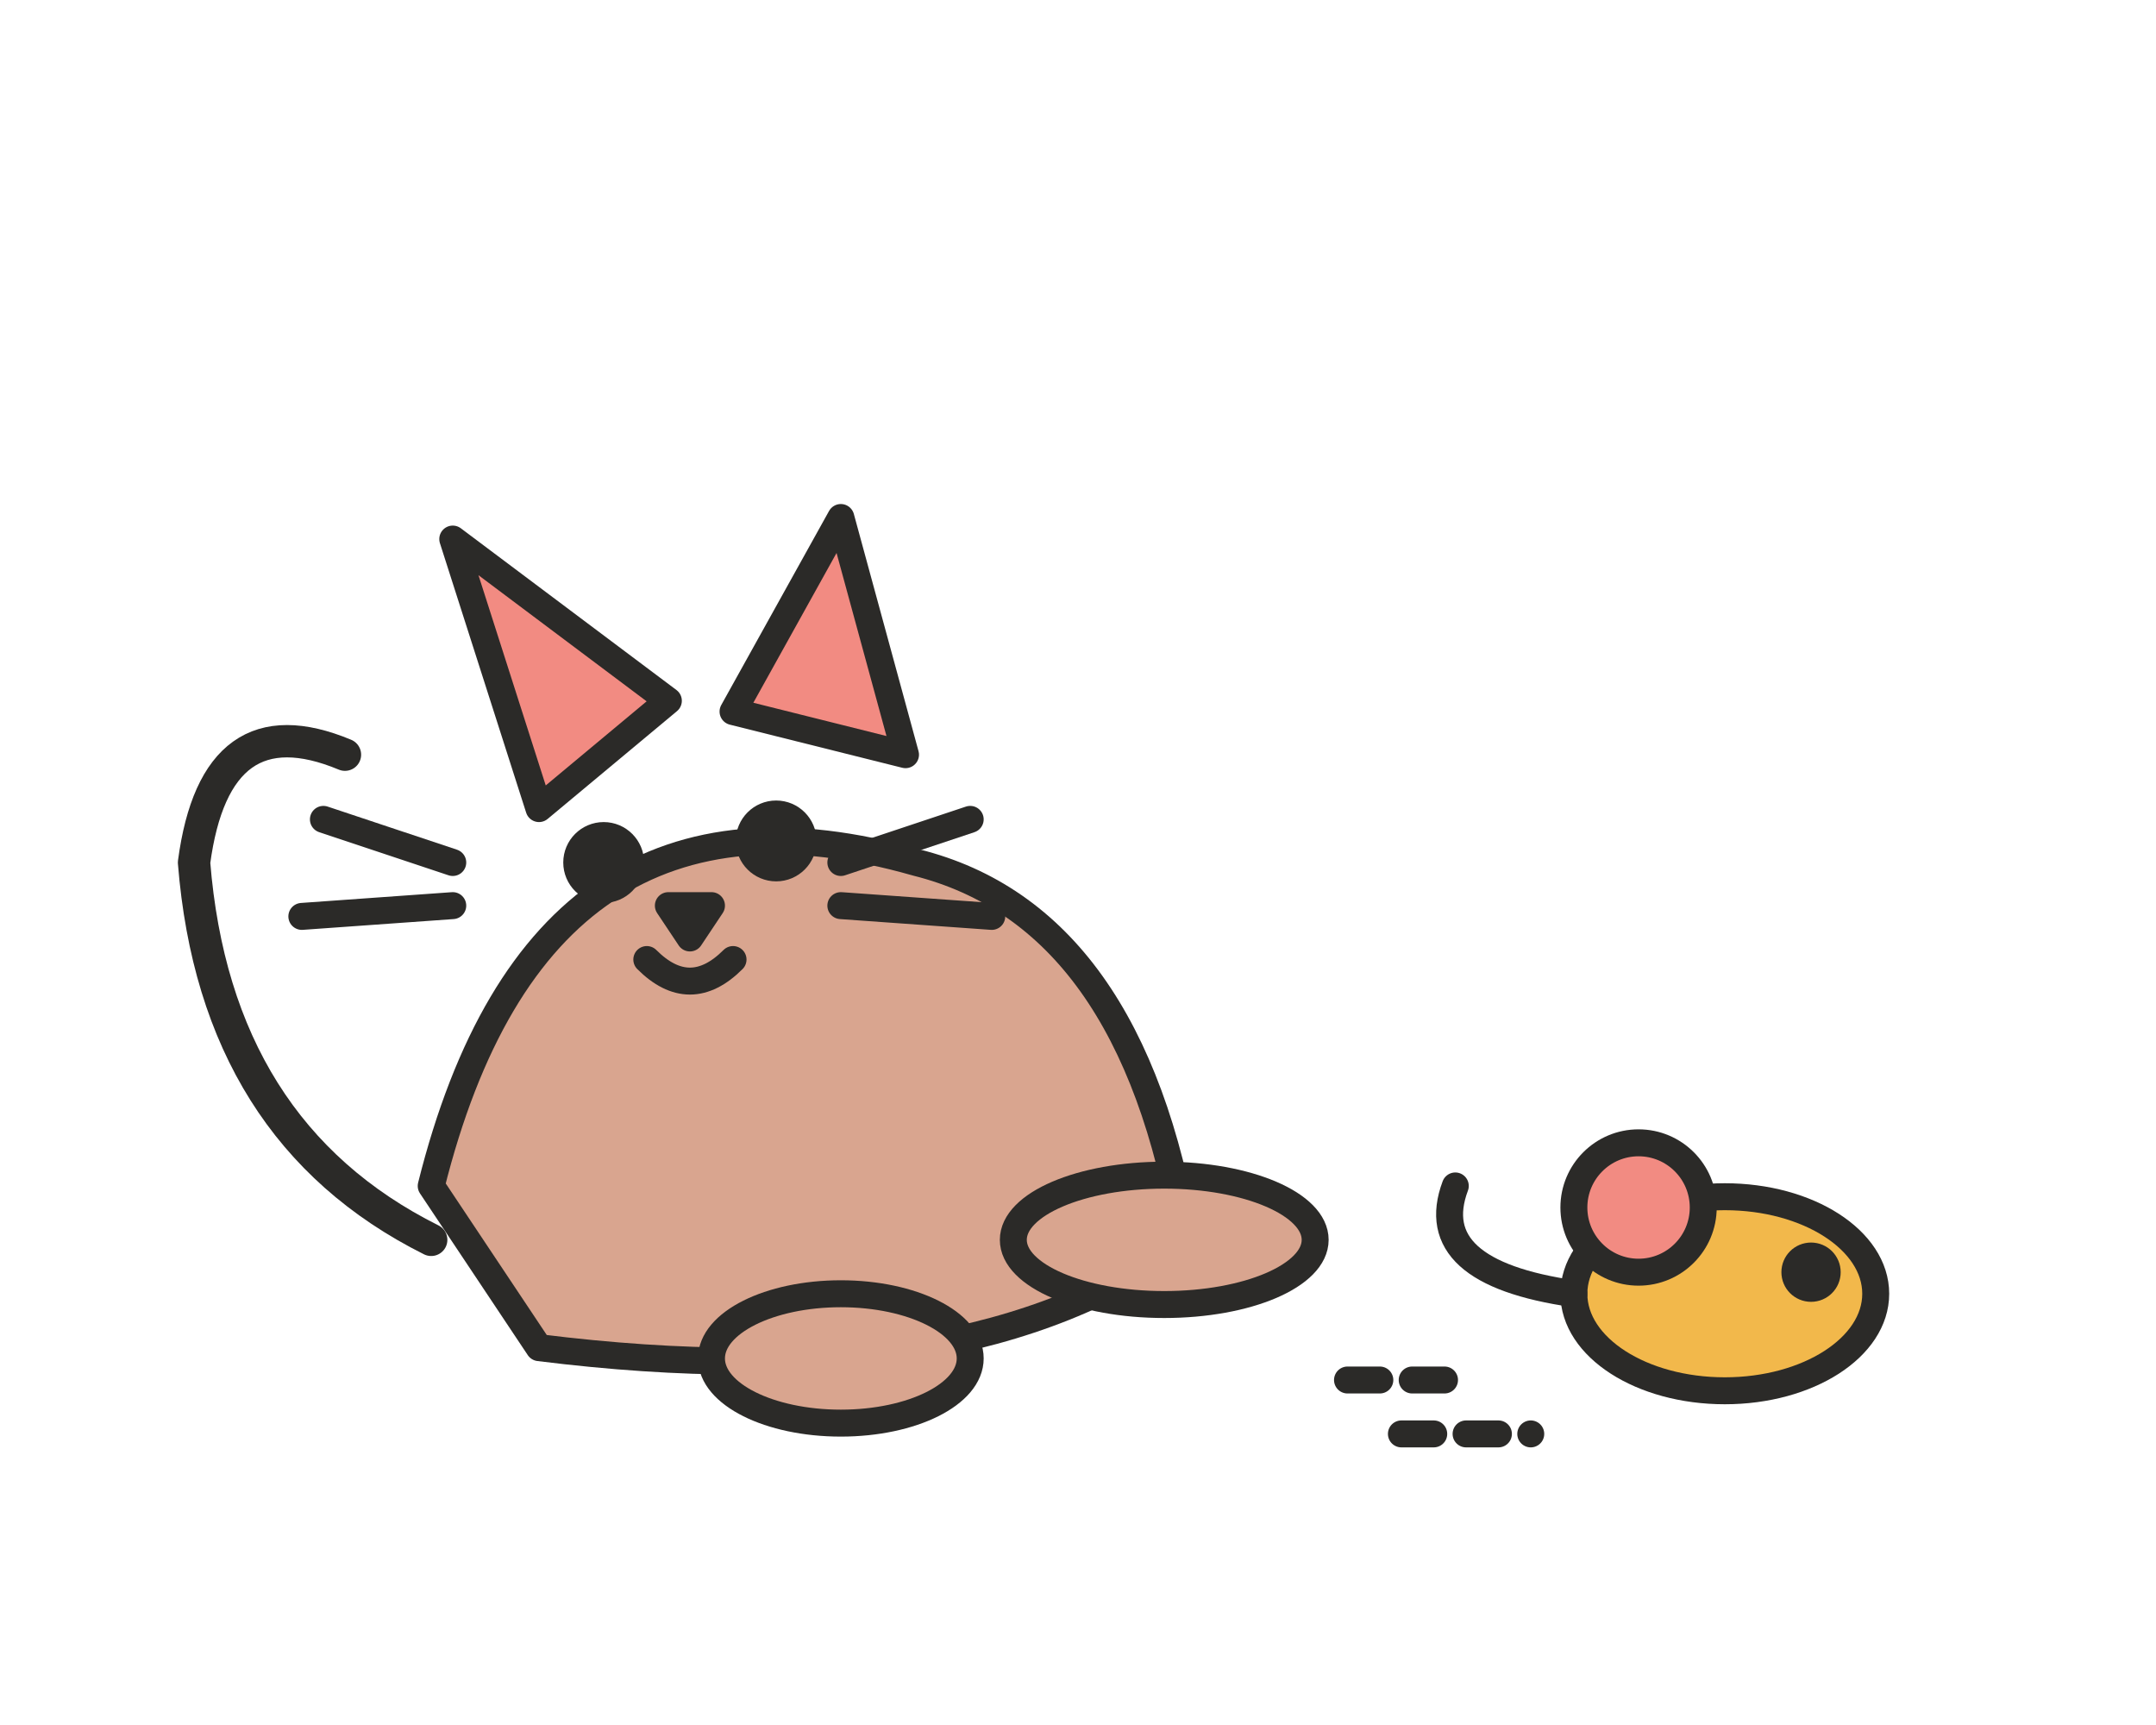
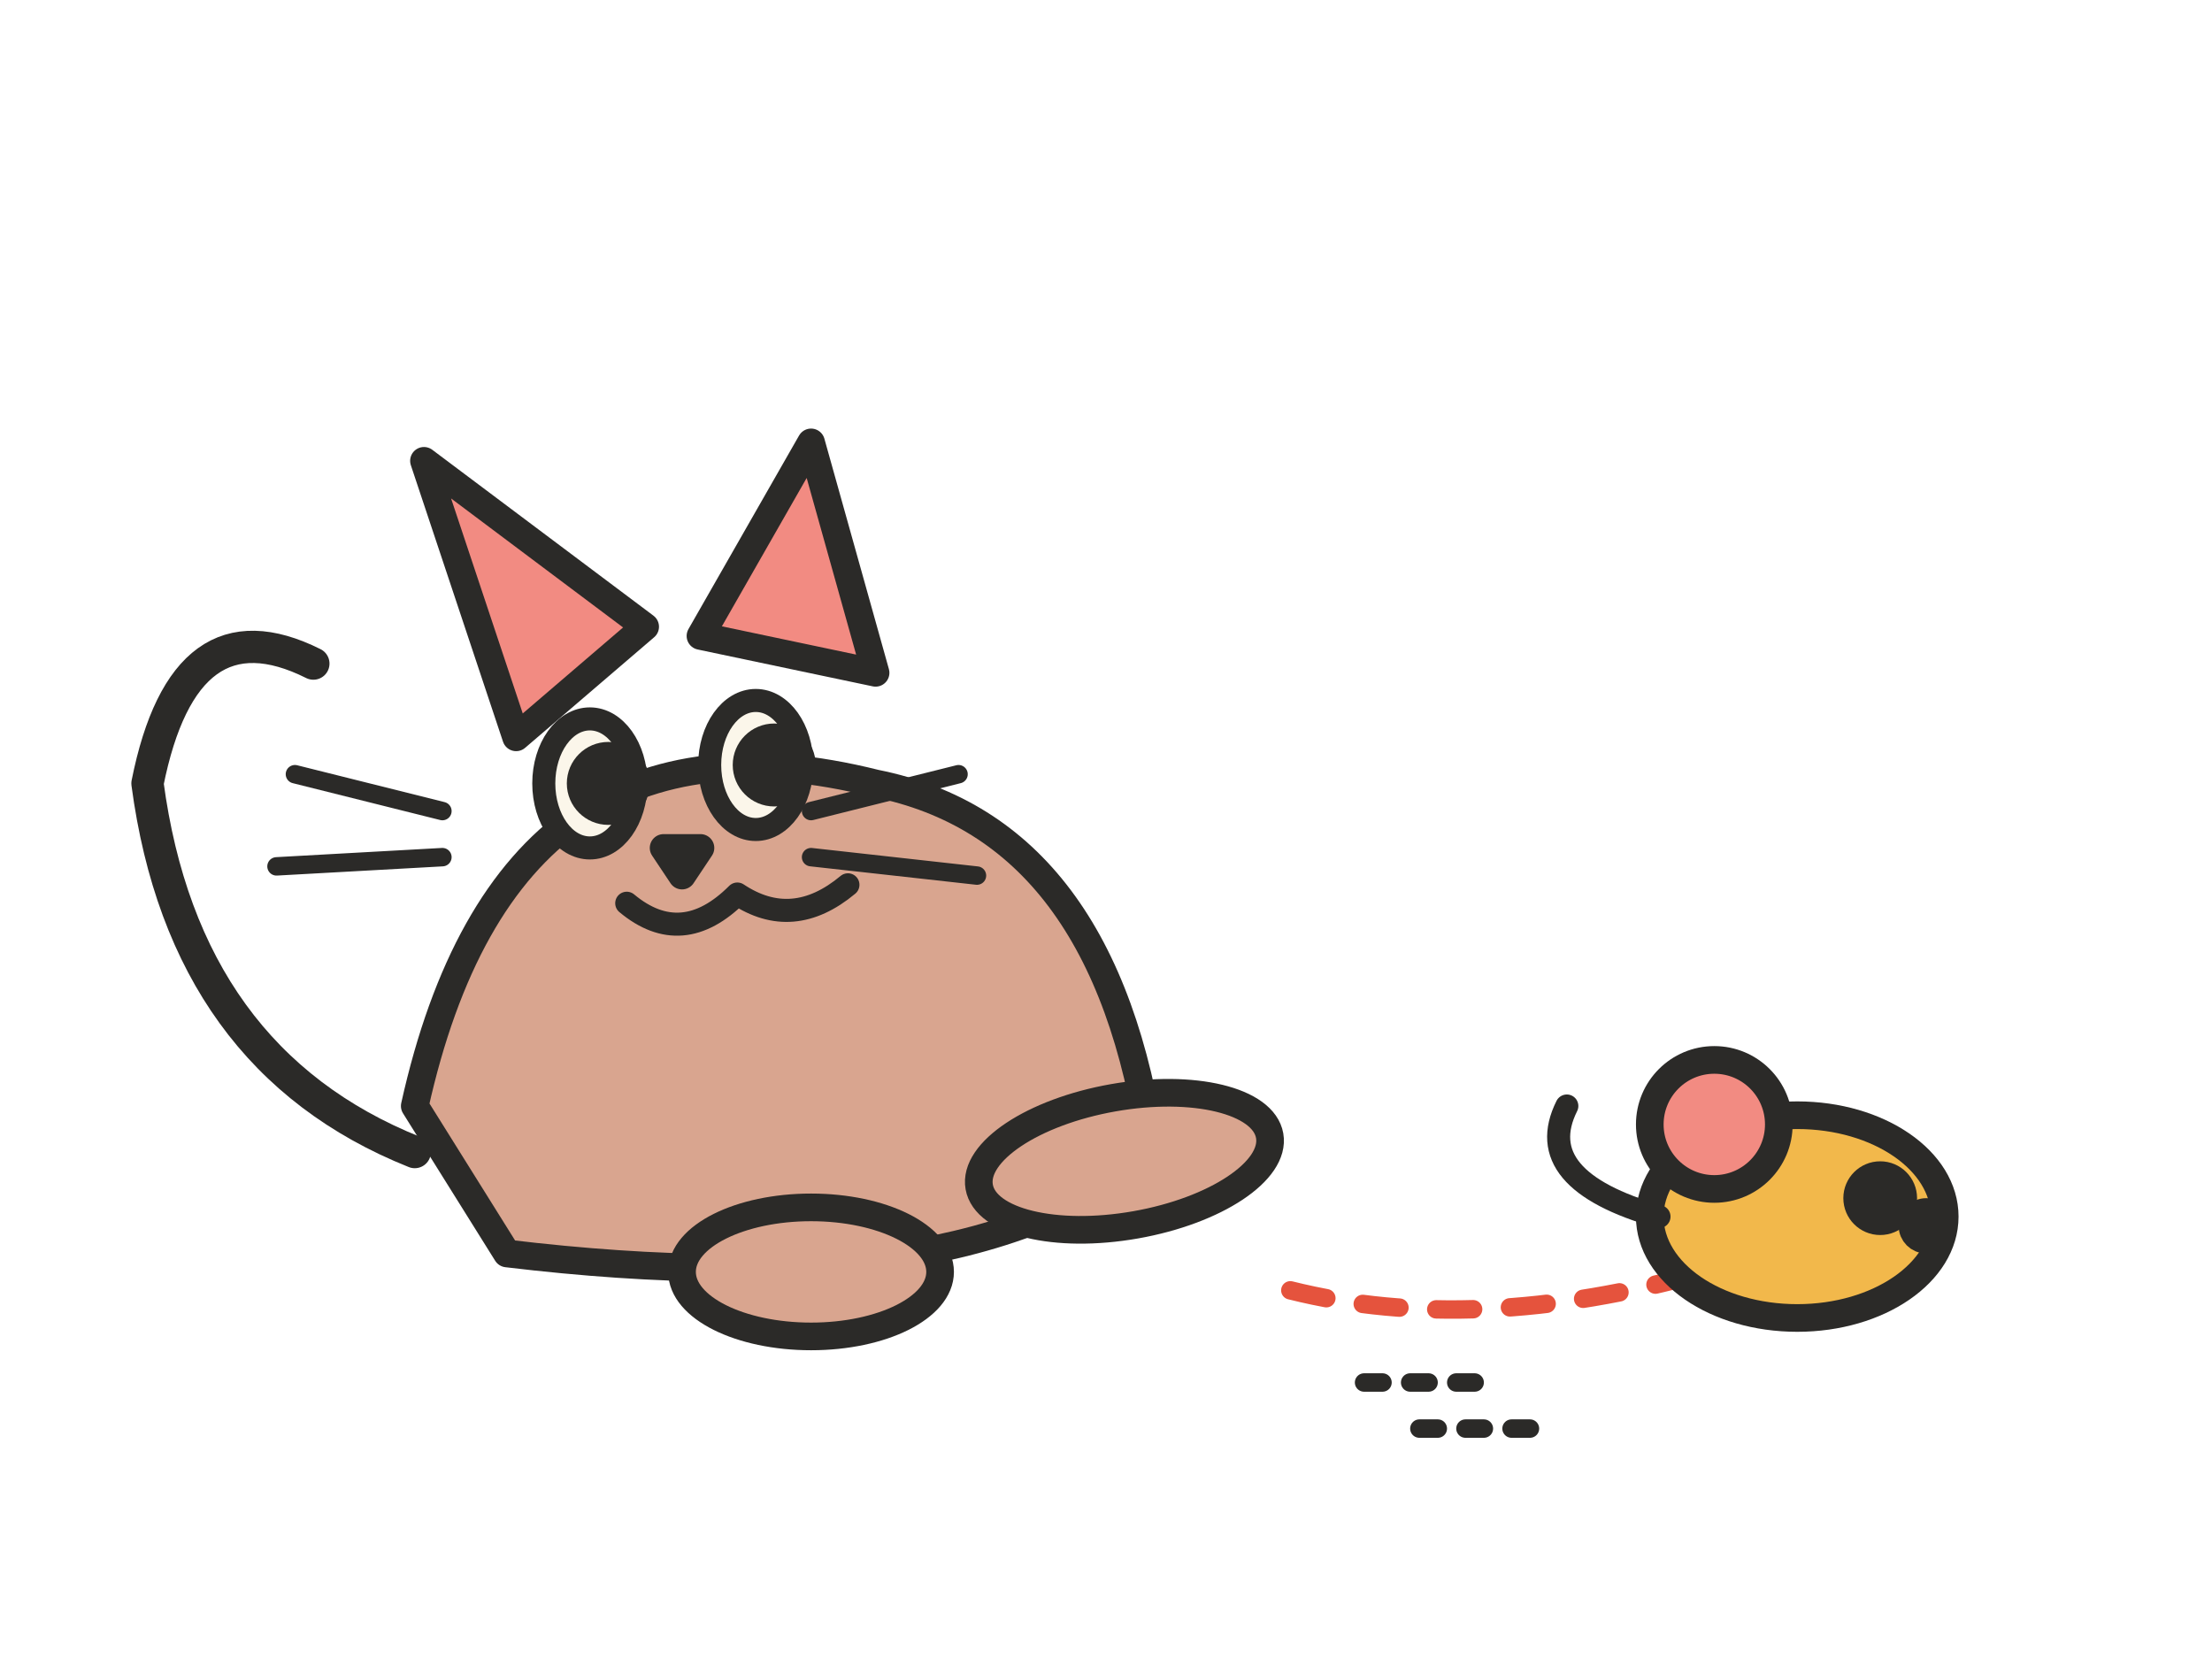
- <svg xmlns="http://www.w3.org/2000/svg" viewBox="0 0 200 160" width="100%" height="100%" fill="none" stroke="#2B2A28" stroke-width="2.5" stroke-linecap="round" stroke-linejoin="round">
-   <path d="M40,110 Q50,70 85,80 Q105,85 110,115 Q90,130 50,125 Z" fill="#D9A58F" />
-   <polygon points="50,75 42,50 62,65" fill="#F28B82" />
-   <polygon points="68,66 78,48 84,70" fill="#F28B82" />
-   <circle cx="56" cy="80" r="2.5" fill="#2B2A28" />
-   <circle cx="72" cy="78" r="2.5" fill="#2B2A28" />
-   <polygon points="62,84 66,84 64,87" fill="#E5533D" />
-   <path d="M60,89 Q64,93 68,89" />
-   <path d="M42,80 L30,76 M42,84 L28,85 M78,80 L90,76 M78,84 L92,85" />
-   <ellipse cx="108" cy="115" rx="14" ry="6" fill="#D9A58F" />
-   <ellipse cx="78" cy="126" rx="12" ry="6" fill="#D9A58F" />
-   <path d="M40,115 Q20,105 18,80 Q20,65 32,70" fill="none" stroke-width="3" />
-   <ellipse cx="160" cy="120" rx="14" ry="9" fill="#F2B84B" />
-   <circle cx="152" cy="112" r="6" fill="#F28B82" />
-   <circle cx="168" cy="118" r="1.5" fill="#2B2A28" />
-   <path d="M146,120 Q132,118 135,110" />
-   <path d="M125,128 L135,128 M130,133 L142,133" stroke-dasharray="3 3" />
+ <svg xmlns="http://www.w3.org/2000/svg" viewBox="0 0 240 180" width="100%" height="100%" fill="none" stroke="#2B2A28" stroke-width="3" stroke-linecap="round" stroke-linejoin="round">
+   <path d="M45,120 Q55,75 95,85 Q120,90 125,125 Q105,142 55,136 Z" fill="#D9A58F" />
+   <polygon points="56,80 46,50 70,68" fill="#F28B82" />
+   <polygon points="76,69 88,48 95,73" fill="#F28B82" />
+   <ellipse cx="64" cy="85" rx="5" ry="7" fill="#FBF6EA" stroke="#2B2A28" stroke-width="2.5" />
+   <circle cx="66" cy="85" r="3" fill="#2B2A28" />
+   <ellipse cx="82" cy="83" rx="5" ry="7" fill="#FBF6EA" stroke="#2B2A28" stroke-width="2.5" />
+   <circle cx="84" cy="83" r="3" fill="#2B2A28" />
+   <polygon points="72,92 76,92 74,95" fill="#E5533D" />
+   <path d="M68,98 Q74,103 80,97 Q86,101 92,96" stroke-width="2.5" />
+   <path d="M48,88 L32,84 M48,93 L30,94 M88,88 L104,84 M88,93 L106,95" stroke-width="2" />
+   <ellipse cx="122" cy="126" rx="16" ry="7" fill="#D9A58F" transform="rotate(-10 122 126)" />
+   <ellipse cx="88" cy="138" rx="14" ry="7" fill="#D9A58F" />
+   <path d="M45,125 Q20,115 16,85 Q20,65 34,72" stroke-width="3.5" fill="none" />
+   <path d="M140,140 Q160,145 185,138" stroke="#E5533D" stroke-width="2" stroke-dasharray="4 4" />
+   <ellipse cx="195" cy="132" rx="16" ry="11" fill="#F2B84B" />
+   <circle cx="186" cy="122" r="7" fill="#F28B82" />
+   <circle cx="204" cy="130" r="2.5" fill="#2B2A28" />
+   <circle cx="209" cy="133" r="1.5" fill="#E5533D" />
+   <path d="M180,132 Q166,128 170,120" stroke-width="2.5" />
+   <path d="M148,150 L160,150 M154,155 L168,155" stroke="#2B2A28" stroke-width="2" stroke-dasharray="2 3" />
</svg>
